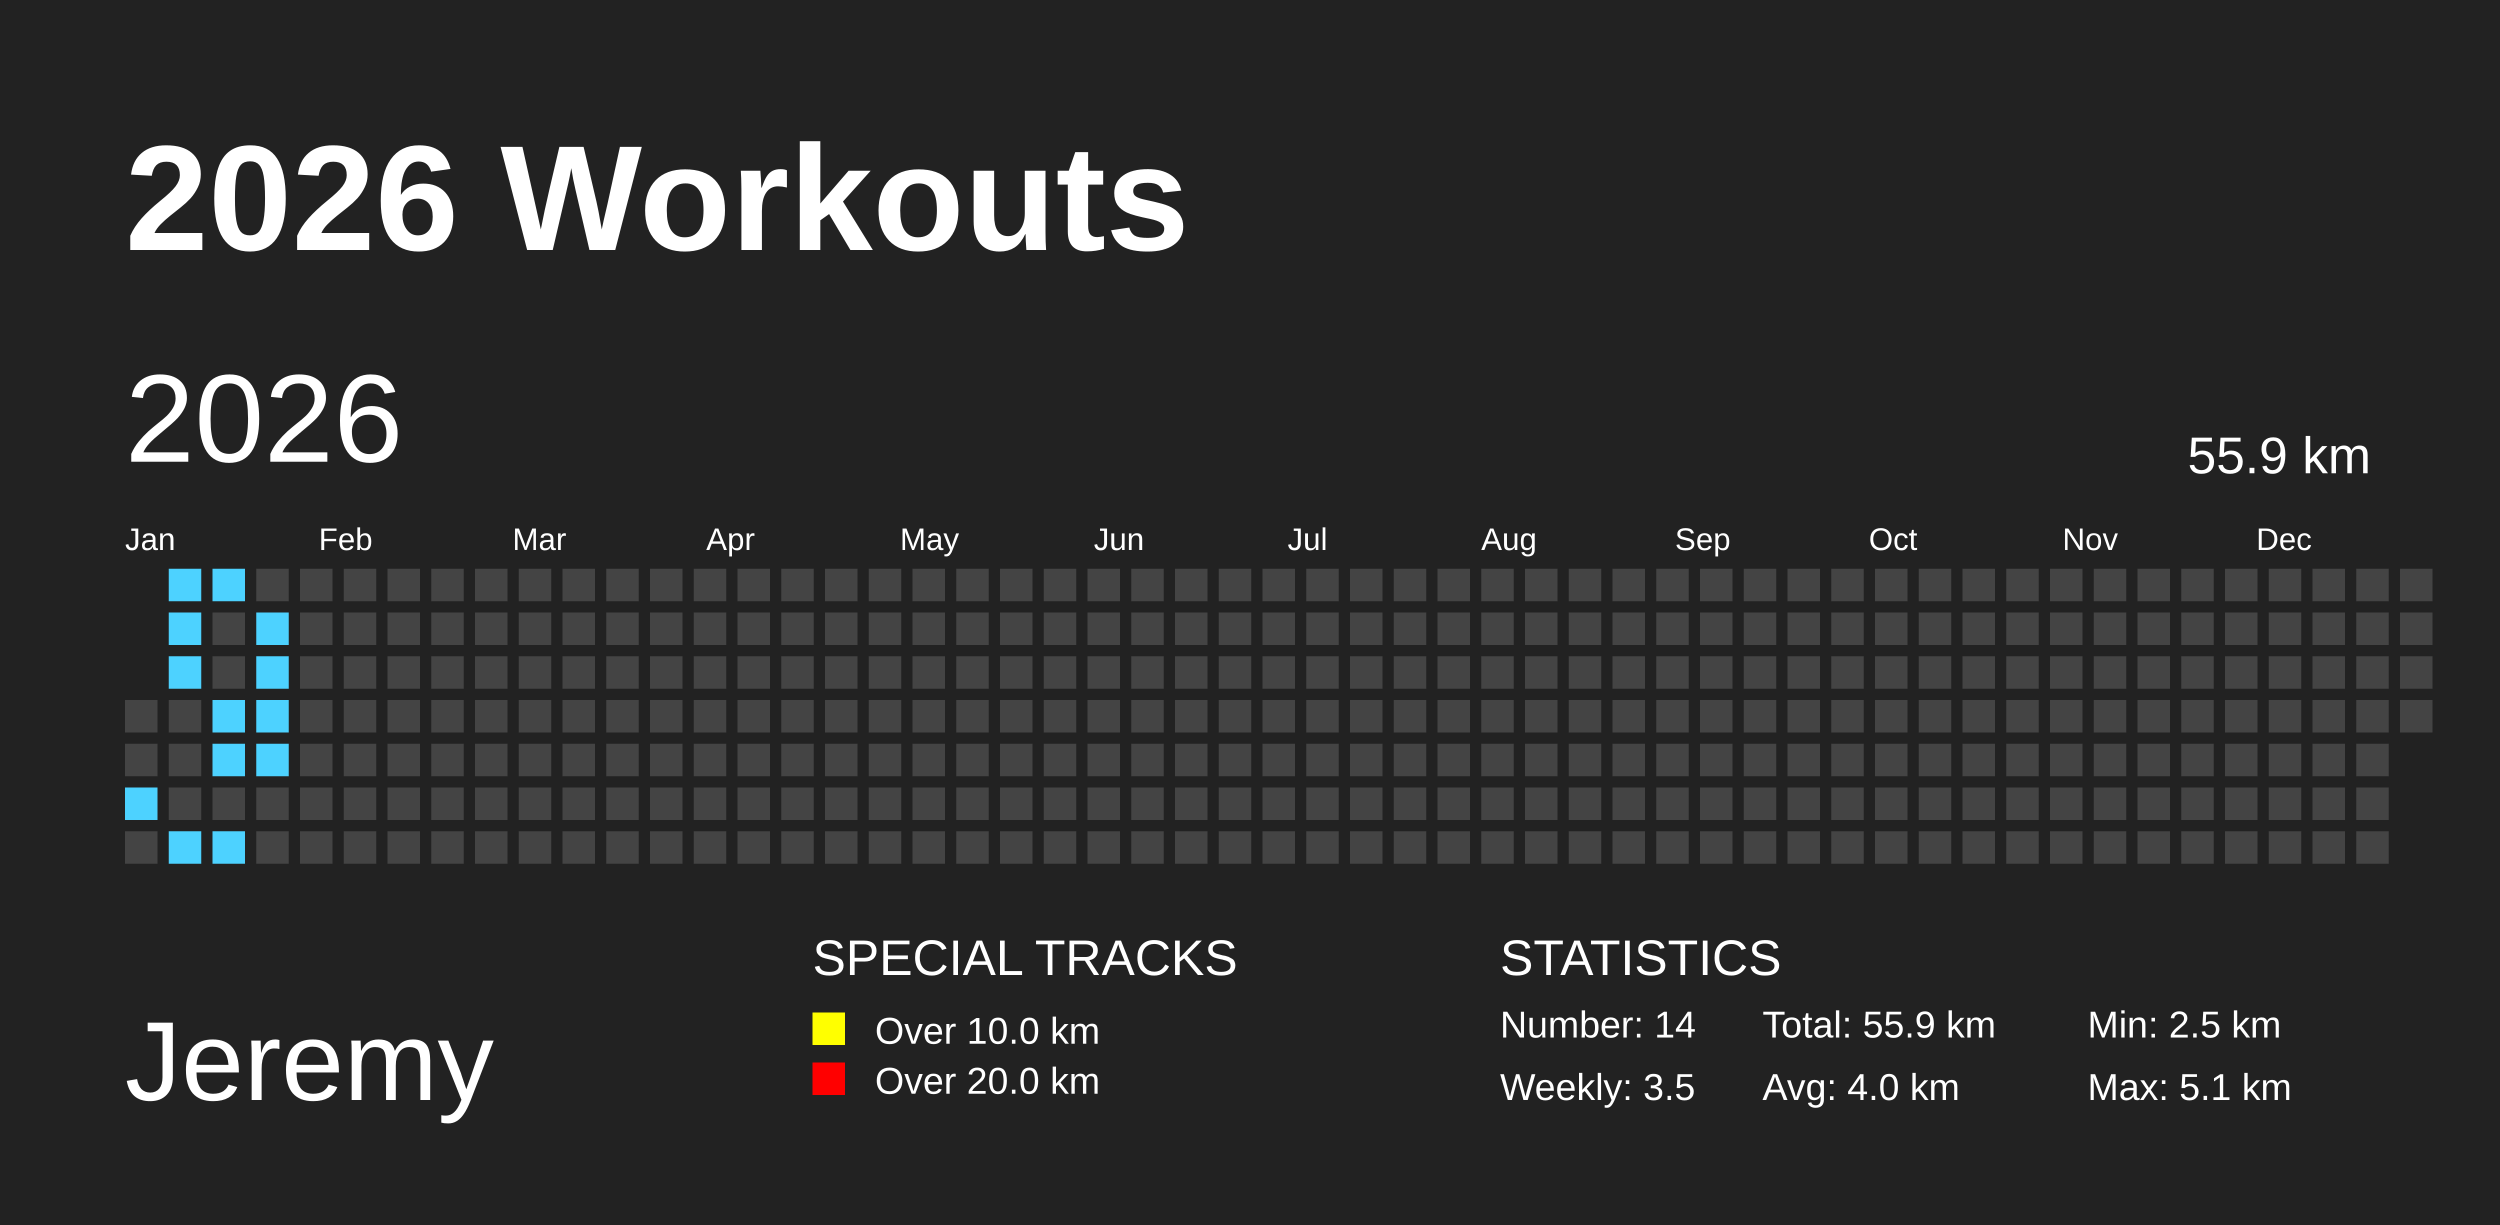
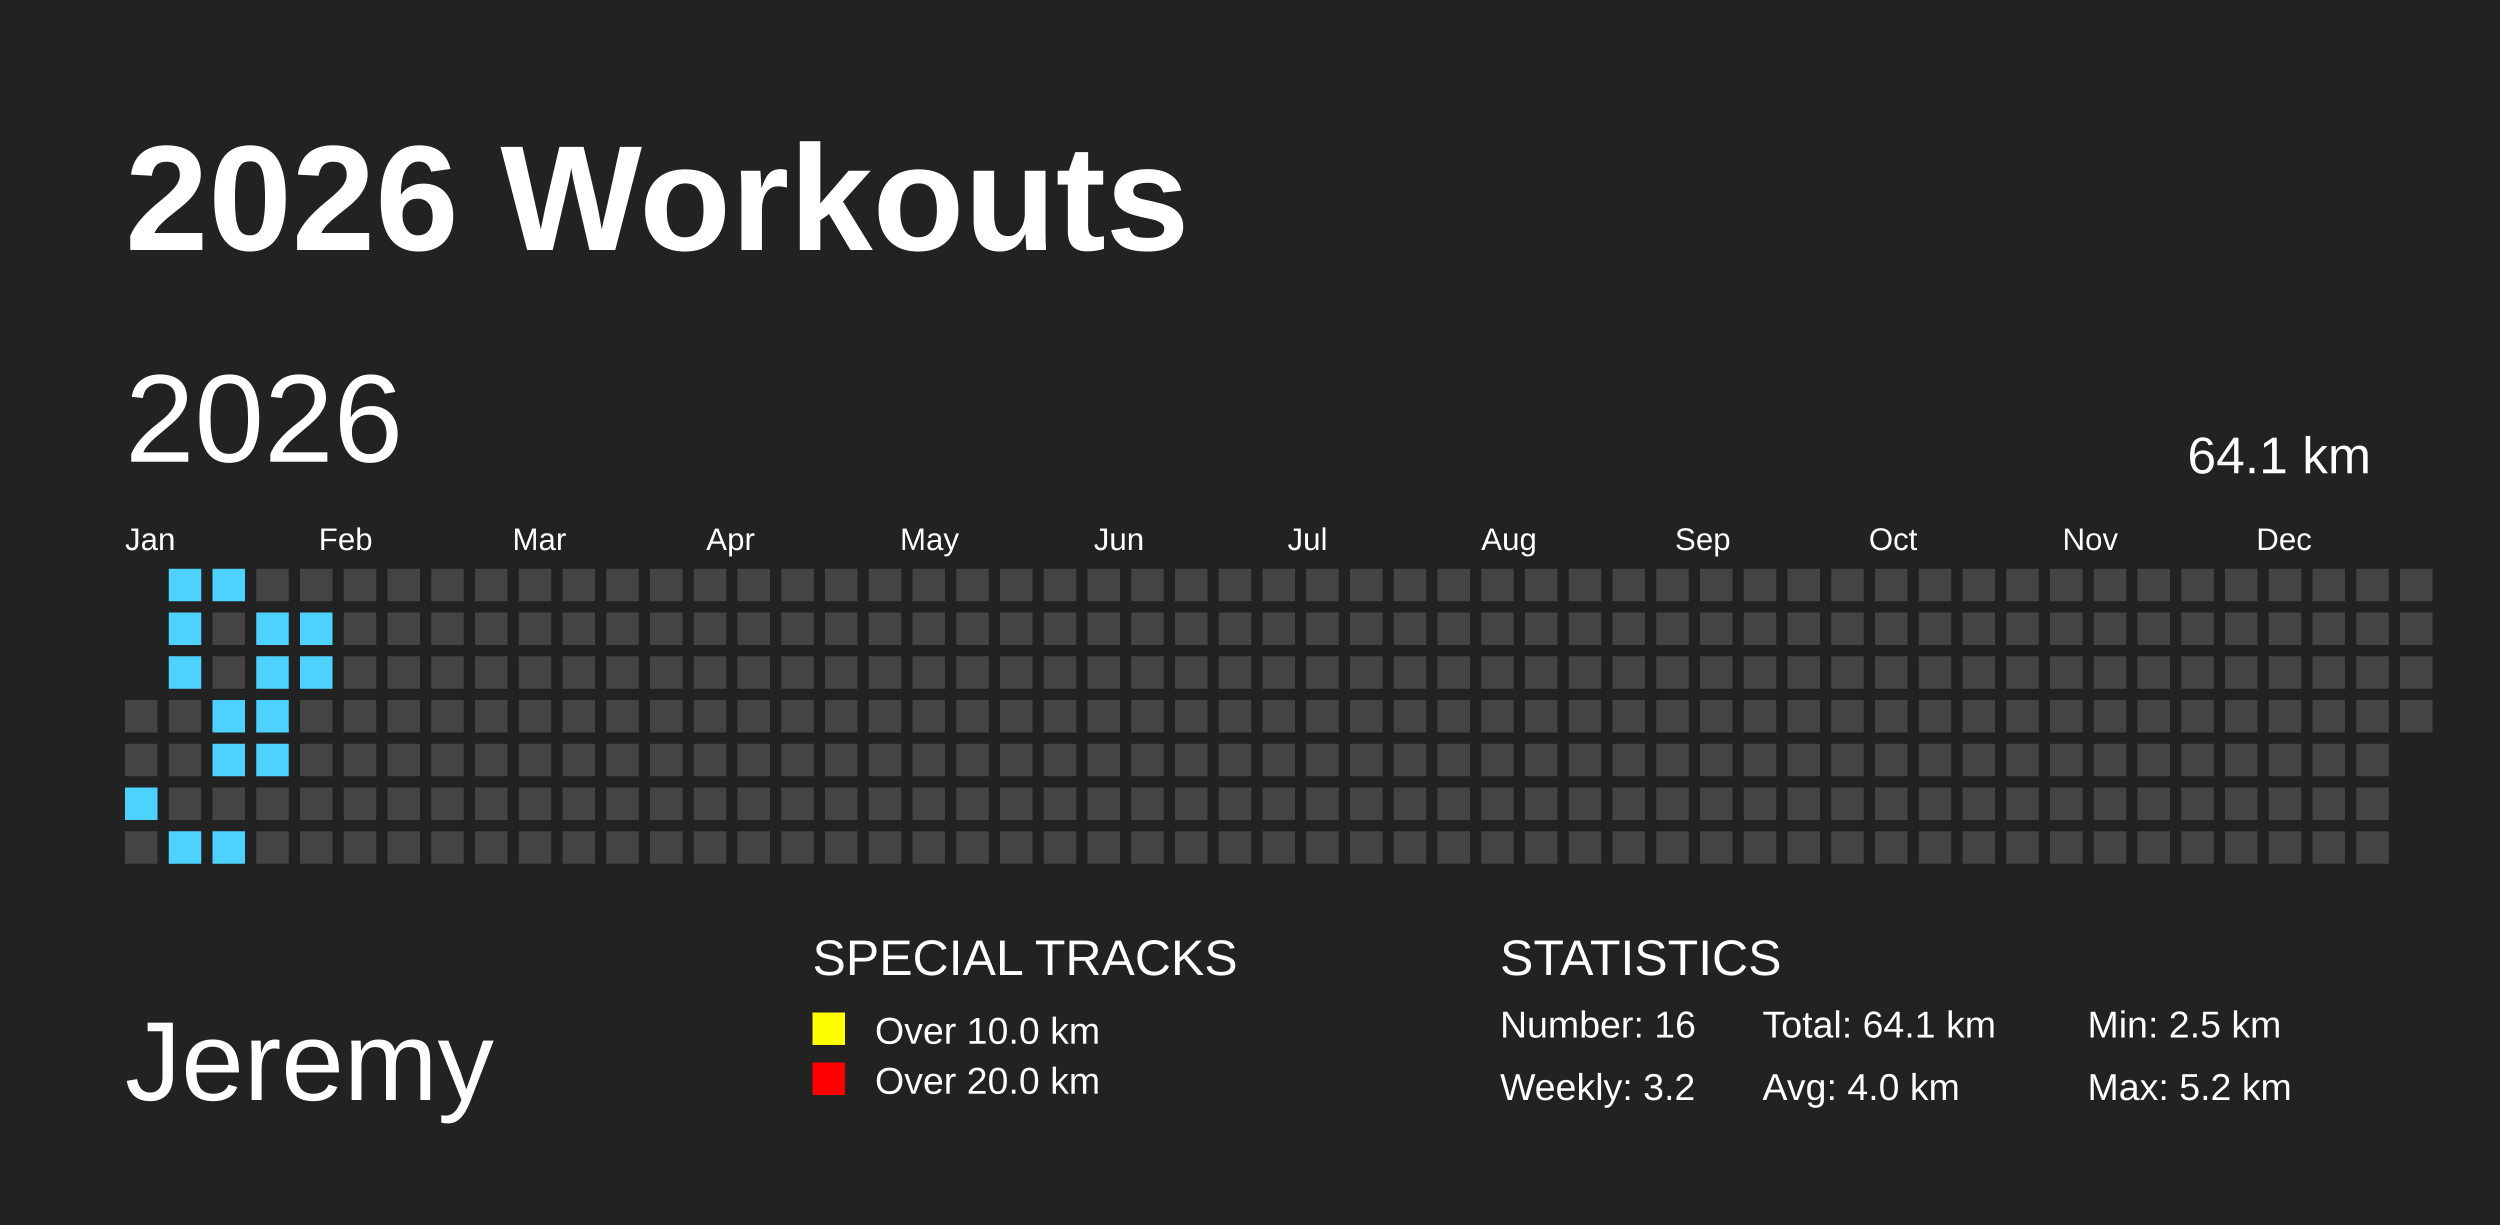
<svg xmlns="http://www.w3.org/2000/svg" baseProfile="full" height="98mm" version="1.1" viewBox="0,0,200,98" width="200mm">
  <defs />
  <rect fill="#222222" height="98" width="200" x="0" y="0" />
  <text fill="#FFFFFF" style="font-size:12px; font-family:Arial; font-weight:bold;" x="10" y="20">2026 Workouts</text>
  <text fill="#FFFFFF" style="font-size:9px; font-family:Arial" x="10" y="88">Jeremy</text>
  <text fill="#FFFFFF" style="font-size:4px; font-family:Arial" x="65" y="78">SPECIAL TRACKS</text>
  <rect fill="yellow" height="2.6" width="2.6" x="65" y="81" />
  <text fill="#FFFFFF" style="font-size:3px; font-family:Arial" x="70" y="83.5">Over 10.0 km</text>
  <rect fill="red" height="2.6" width="2.6" x="65" y="85" />
  <text fill="#FFFFFF" style="font-size:3px; font-family:Arial" x="70" y="87.5">Over 20.0 km</text>
  <text fill="#FFFFFF" style="font-size:4px; font-family:Arial" x="120" y="78">STATISTICS</text>
-   <text fill="#FFFFFF" style="font-size:3px; font-family:Arial" x="120" y="83">Number: 14</text>
-   <text fill="#FFFFFF" style="font-size:3px; font-family:Arial" x="120" y="88">Weekly: 3.5</text>
-   <text fill="#FFFFFF" style="font-size:3px; font-family:Arial" x="141" y="83">Total: 55.9 km</text>
+   <text fill="#FFFFFF" style="font-size:3px; font-family:Arial" x="120" y="83">Number: 16</text>
+   <text fill="#FFFFFF" style="font-size:3px; font-family:Arial" x="120" y="88">Weekly: 3.2</text>
+   <text fill="#FFFFFF" style="font-size:3px; font-family:Arial" x="141" y="83">Total: 64.1 km</text>
  <text fill="#FFFFFF" style="font-size:3px; font-family:Arial" x="141" y="88">Avg: 4.0 km</text>
  <text fill="#FFFFFF" style="font-size:3px; font-family:Arial" x="167" y="83">Min: 2.5 km</text>
-   <text fill="#FFFFFF" style="font-size:3px; font-family:Arial" x="167" y="88">Max: 5.1 km</text>
+   <text fill="#FFFFFF" style="font-size:3px; font-family:Arial" x="167" y="88">Max: 5.2 km</text>
  <text dominant-baseline="hanging" fill="#FFFFFF" style="font-size:10.0px; font-family:Arial;" x="10" y="30">2026</text>
-   <text dominant-baseline="hanging" fill="#FFFFFF" style="font-size:4.125px; font-family:Arial;" x="175" y="35">55.9 km</text>
+   <text dominant-baseline="hanging" fill="#FFFFFF" style="font-size:4.125px; font-family:Arial;" x="175" y="35">64.1 km</text>
  <text fill="#FFFFFF" style="font-size:2.5px; font-family:Arial" x="10.0" y="44">Jan</text>
  <text fill="#FFFFFF" style="font-size:2.5px; font-family:Arial" x="25.5" y="44">Feb</text>
  <text fill="#FFFFFF" style="font-size:2.5px; font-family:Arial" x="41.0" y="44">Mar</text>
  <text fill="#FFFFFF" style="font-size:2.5px; font-family:Arial" x="56.5" y="44">Apr</text>
  <text fill="#FFFFFF" style="font-size:2.5px; font-family:Arial" x="72.0" y="44">May</text>
  <text fill="#FFFFFF" style="font-size:2.5px; font-family:Arial" x="87.5" y="44">Jun</text>
  <text fill="#FFFFFF" style="font-size:2.5px; font-family:Arial" x="103.0" y="44">Jul</text>
  <text fill="#FFFFFF" style="font-size:2.5px; font-family:Arial" x="118.5" y="44">Aug</text>
  <text fill="#FFFFFF" style="font-size:2.5px; font-family:Arial" x="134.0" y="44">Sep</text>
  <text fill="#FFFFFF" style="font-size:2.5px; font-family:Arial" x="149.5" y="44">Oct</text>
  <text fill="#FFFFFF" style="font-size:2.5px; font-family:Arial" x="165.0" y="44">Nov</text>
  <text fill="#FFFFFF" style="font-size:2.5px; font-family:Arial" x="180.5" y="44">Dec</text>
  <rect fill="#444444" height="2.6" width="2.6" x="10.0" y="56.0" />
  <rect fill="#444444" height="2.6" width="2.6" x="10.0" y="59.5" />
  <rect fill="#4DD2FF" height="2.6" width="2.6" x="10.0" y="63.0" />
  <rect fill="#444444" height="2.6" width="2.6" x="10.0" y="66.5" />
  <rect fill="#4DD2FF" height="2.6" width="2.6" x="13.5" y="45.5" />
  <rect fill="#4DD2FF" height="2.6" width="2.6" x="13.5" y="49.0" />
  <rect fill="#4DD2FF" height="2.6" width="2.6" x="13.5" y="52.5" />
  <rect fill="#444444" height="2.6" width="2.6" x="13.5" y="56.0" />
  <rect fill="#444444" height="2.6" width="2.6" x="13.5" y="59.5" />
  <rect fill="#444444" height="2.6" width="2.6" x="13.5" y="63.0" />
  <rect fill="#4DD2FF" height="2.6" width="2.6" x="13.5" y="66.5" />
  <rect fill="#4DD2FF" height="2.6" width="2.6" x="17.0" y="45.5" />
  <rect fill="#444444" height="2.6" width="2.6" x="17.0" y="49.0" />
  <rect fill="#444444" height="2.6" width="2.6" x="17.0" y="52.5" />
  <rect fill="#4DD2FF" height="2.6" width="2.6" x="17.0" y="56.0" />
  <rect fill="#4DD2FF" height="2.6" width="2.6" x="17.0" y="59.5" />
  <rect fill="#444444" height="2.6" width="2.6" x="17.0" y="63.0" />
  <rect fill="#4DD2FF" height="2.6" width="2.6" x="17.0" y="66.5" />
  <rect fill="#444444" height="2.6" width="2.6" x="20.5" y="45.5" />
  <rect fill="#4DD2FF" height="2.6" width="2.6" x="20.5" y="49.0" />
  <rect fill="#4DD2FF" height="2.6" width="2.6" x="20.5" y="52.5" />
  <rect fill="#4DD2FF" height="2.6" width="2.6" x="20.5" y="56.0" />
  <rect fill="#4DD2FF" height="2.6" width="2.6" x="20.5" y="59.5" />
  <rect fill="#444444" height="2.6" width="2.6" x="20.5" y="63.0" />
  <rect fill="#444444" height="2.6" width="2.6" x="20.5" y="66.5" />
  <rect fill="#444444" height="2.6" width="2.6" x="24.0" y="45.5" />
-   <rect fill="#444444" height="2.6" width="2.6" x="24.0" y="49.0" />
-   <rect fill="#444444" height="2.6" width="2.6" x="24.0" y="52.5" />
+   <rect fill="#4DD2FF" height="2.6" width="2.6" x="24.0" y="49.0" />
+   <rect fill="#4DD2FF" height="2.6" width="2.6" x="24.0" y="52.5" />
  <rect fill="#444444" height="2.6" width="2.6" x="24.0" y="56.0" />
  <rect fill="#444444" height="2.6" width="2.6" x="24.0" y="59.5" />
  <rect fill="#444444" height="2.6" width="2.6" x="24.0" y="63.0" />
  <rect fill="#444444" height="2.6" width="2.6" x="24.0" y="66.5" />
  <rect fill="#444444" height="2.6" width="2.6" x="27.5" y="45.5" />
  <rect fill="#444444" height="2.6" width="2.6" x="27.5" y="49.0" />
  <rect fill="#444444" height="2.6" width="2.6" x="27.5" y="52.5" />
  <rect fill="#444444" height="2.6" width="2.6" x="27.5" y="56.0" />
  <rect fill="#444444" height="2.6" width="2.6" x="27.5" y="59.5" />
  <rect fill="#444444" height="2.6" width="2.6" x="27.5" y="63.0" />
  <rect fill="#444444" height="2.6" width="2.6" x="27.5" y="66.5" />
  <rect fill="#444444" height="2.6" width="2.6" x="31.0" y="45.5" />
  <rect fill="#444444" height="2.6" width="2.6" x="31.0" y="49.0" />
  <rect fill="#444444" height="2.6" width="2.6" x="31.0" y="52.5" />
  <rect fill="#444444" height="2.6" width="2.6" x="31.0" y="56.0" />
  <rect fill="#444444" height="2.6" width="2.6" x="31.0" y="59.5" />
  <rect fill="#444444" height="2.6" width="2.6" x="31.0" y="63.0" />
  <rect fill="#444444" height="2.6" width="2.6" x="31.0" y="66.5" />
  <rect fill="#444444" height="2.6" width="2.6" x="34.5" y="45.5" />
  <rect fill="#444444" height="2.6" width="2.6" x="34.5" y="49.0" />
  <rect fill="#444444" height="2.6" width="2.6" x="34.5" y="52.5" />
  <rect fill="#444444" height="2.6" width="2.6" x="34.5" y="56.0" />
  <rect fill="#444444" height="2.6" width="2.6" x="34.5" y="59.5" />
  <rect fill="#444444" height="2.6" width="2.6" x="34.5" y="63.0" />
  <rect fill="#444444" height="2.6" width="2.6" x="34.5" y="66.5" />
  <rect fill="#444444" height="2.6" width="2.6" x="38.0" y="45.5" />
  <rect fill="#444444" height="2.6" width="2.6" x="38.0" y="49.0" />
  <rect fill="#444444" height="2.6" width="2.6" x="38.0" y="52.5" />
  <rect fill="#444444" height="2.6" width="2.6" x="38.0" y="56.0" />
  <rect fill="#444444" height="2.6" width="2.6" x="38.0" y="59.5" />
  <rect fill="#444444" height="2.6" width="2.6" x="38.0" y="63.0" />
  <rect fill="#444444" height="2.6" width="2.6" x="38.0" y="66.5" />
  <rect fill="#444444" height="2.6" width="2.6" x="41.5" y="45.5" />
  <rect fill="#444444" height="2.6" width="2.6" x="41.5" y="49.0" />
  <rect fill="#444444" height="2.6" width="2.6" x="41.5" y="52.5" />
  <rect fill="#444444" height="2.6" width="2.6" x="41.5" y="56.0" />
  <rect fill="#444444" height="2.6" width="2.6" x="41.5" y="59.5" />
  <rect fill="#444444" height="2.6" width="2.6" x="41.5" y="63.0" />
  <rect fill="#444444" height="2.6" width="2.6" x="41.5" y="66.5" />
  <rect fill="#444444" height="2.6" width="2.6" x="45.0" y="45.5" />
  <rect fill="#444444" height="2.6" width="2.6" x="45.0" y="49.0" />
  <rect fill="#444444" height="2.6" width="2.6" x="45.0" y="52.5" />
  <rect fill="#444444" height="2.6" width="2.6" x="45.0" y="56.0" />
  <rect fill="#444444" height="2.6" width="2.6" x="45.0" y="59.5" />
  <rect fill="#444444" height="2.6" width="2.6" x="45.0" y="63.0" />
  <rect fill="#444444" height="2.6" width="2.6" x="45.0" y="66.5" />
  <rect fill="#444444" height="2.6" width="2.6" x="48.5" y="45.5" />
  <rect fill="#444444" height="2.6" width="2.6" x="48.5" y="49.0" />
  <rect fill="#444444" height="2.6" width="2.6" x="48.5" y="52.5" />
  <rect fill="#444444" height="2.6" width="2.6" x="48.5" y="56.0" />
  <rect fill="#444444" height="2.6" width="2.6" x="48.5" y="59.5" />
  <rect fill="#444444" height="2.6" width="2.6" x="48.5" y="63.0" />
  <rect fill="#444444" height="2.6" width="2.6" x="48.5" y="66.5" />
  <rect fill="#444444" height="2.6" width="2.6" x="52.0" y="45.5" />
  <rect fill="#444444" height="2.6" width="2.6" x="52.0" y="49.0" />
  <rect fill="#444444" height="2.6" width="2.6" x="52.0" y="52.5" />
  <rect fill="#444444" height="2.6" width="2.6" x="52.0" y="56.0" />
  <rect fill="#444444" height="2.6" width="2.6" x="52.0" y="59.5" />
  <rect fill="#444444" height="2.6" width="2.6" x="52.0" y="63.0" />
  <rect fill="#444444" height="2.6" width="2.6" x="52.0" y="66.5" />
  <rect fill="#444444" height="2.6" width="2.6" x="55.5" y="45.5" />
  <rect fill="#444444" height="2.6" width="2.6" x="55.5" y="49.0" />
  <rect fill="#444444" height="2.6" width="2.6" x="55.5" y="52.5" />
  <rect fill="#444444" height="2.6" width="2.6" x="55.5" y="56.0" />
  <rect fill="#444444" height="2.6" width="2.6" x="55.5" y="59.5" />
  <rect fill="#444444" height="2.6" width="2.6" x="55.5" y="63.0" />
  <rect fill="#444444" height="2.6" width="2.6" x="55.5" y="66.5" />
  <rect fill="#444444" height="2.6" width="2.6" x="59.0" y="45.5" />
  <rect fill="#444444" height="2.6" width="2.6" x="59.0" y="49.0" />
  <rect fill="#444444" height="2.6" width="2.6" x="59.0" y="52.5" />
  <rect fill="#444444" height="2.6" width="2.6" x="59.0" y="56.0" />
  <rect fill="#444444" height="2.6" width="2.6" x="59.0" y="59.5" />
  <rect fill="#444444" height="2.6" width="2.6" x="59.0" y="63.0" />
  <rect fill="#444444" height="2.6" width="2.6" x="59.0" y="66.5" />
  <rect fill="#444444" height="2.6" width="2.6" x="62.5" y="45.5" />
  <rect fill="#444444" height="2.6" width="2.6" x="62.5" y="49.0" />
  <rect fill="#444444" height="2.6" width="2.6" x="62.5" y="52.5" />
  <rect fill="#444444" height="2.6" width="2.6" x="62.5" y="56.0" />
  <rect fill="#444444" height="2.6" width="2.6" x="62.5" y="59.5" />
  <rect fill="#444444" height="2.6" width="2.6" x="62.5" y="63.0" />
  <rect fill="#444444" height="2.6" width="2.6" x="62.5" y="66.5" />
  <rect fill="#444444" height="2.6" width="2.6" x="66.0" y="45.5" />
  <rect fill="#444444" height="2.6" width="2.6" x="66.0" y="49.0" />
  <rect fill="#444444" height="2.6" width="2.6" x="66.0" y="52.5" />
  <rect fill="#444444" height="2.6" width="2.6" x="66.0" y="56.0" />
  <rect fill="#444444" height="2.6" width="2.6" x="66.0" y="59.5" />
  <rect fill="#444444" height="2.6" width="2.6" x="66.0" y="63.0" />
  <rect fill="#444444" height="2.6" width="2.6" x="66.0" y="66.5" />
  <rect fill="#444444" height="2.6" width="2.6" x="69.5" y="45.5" />
  <rect fill="#444444" height="2.6" width="2.6" x="69.5" y="49.0" />
  <rect fill="#444444" height="2.6" width="2.6" x="69.5" y="52.5" />
  <rect fill="#444444" height="2.6" width="2.6" x="69.5" y="56.0" />
  <rect fill="#444444" height="2.6" width="2.6" x="69.5" y="59.5" />
  <rect fill="#444444" height="2.6" width="2.6" x="69.5" y="63.0" />
  <rect fill="#444444" height="2.6" width="2.6" x="69.5" y="66.5" />
  <rect fill="#444444" height="2.6" width="2.6" x="73.0" y="45.5" />
  <rect fill="#444444" height="2.6" width="2.6" x="73.0" y="49.0" />
  <rect fill="#444444" height="2.6" width="2.6" x="73.0" y="52.5" />
  <rect fill="#444444" height="2.6" width="2.6" x="73.0" y="56.0" />
  <rect fill="#444444" height="2.6" width="2.6" x="73.0" y="59.5" />
  <rect fill="#444444" height="2.6" width="2.6" x="73.0" y="63.0" />
  <rect fill="#444444" height="2.6" width="2.6" x="73.0" y="66.5" />
  <rect fill="#444444" height="2.6" width="2.6" x="76.5" y="45.5" />
  <rect fill="#444444" height="2.6" width="2.6" x="76.5" y="49.0" />
  <rect fill="#444444" height="2.6" width="2.6" x="76.5" y="52.5" />
  <rect fill="#444444" height="2.6" width="2.6" x="76.5" y="56.0" />
  <rect fill="#444444" height="2.6" width="2.6" x="76.5" y="59.5" />
  <rect fill="#444444" height="2.6" width="2.6" x="76.5" y="63.0" />
  <rect fill="#444444" height="2.6" width="2.6" x="76.5" y="66.5" />
  <rect fill="#444444" height="2.6" width="2.6" x="80.0" y="45.5" />
  <rect fill="#444444" height="2.6" width="2.6" x="80.0" y="49.0" />
  <rect fill="#444444" height="2.6" width="2.6" x="80.0" y="52.5" />
  <rect fill="#444444" height="2.6" width="2.6" x="80.0" y="56.0" />
  <rect fill="#444444" height="2.6" width="2.6" x="80.0" y="59.5" />
  <rect fill="#444444" height="2.6" width="2.6" x="80.0" y="63.0" />
  <rect fill="#444444" height="2.6" width="2.6" x="80.0" y="66.5" />
  <rect fill="#444444" height="2.6" width="2.6" x="83.5" y="45.5" />
  <rect fill="#444444" height="2.6" width="2.6" x="83.5" y="49.0" />
  <rect fill="#444444" height="2.6" width="2.6" x="83.5" y="52.5" />
  <rect fill="#444444" height="2.6" width="2.6" x="83.5" y="56.0" />
  <rect fill="#444444" height="2.6" width="2.6" x="83.5" y="59.5" />
  <rect fill="#444444" height="2.6" width="2.6" x="83.5" y="63.0" />
  <rect fill="#444444" height="2.6" width="2.6" x="83.5" y="66.5" />
  <rect fill="#444444" height="2.6" width="2.6" x="87.0" y="45.5" />
  <rect fill="#444444" height="2.6" width="2.6" x="87.0" y="49.0" />
  <rect fill="#444444" height="2.6" width="2.6" x="87.0" y="52.5" />
  <rect fill="#444444" height="2.6" width="2.6" x="87.0" y="56.0" />
  <rect fill="#444444" height="2.6" width="2.6" x="87.0" y="59.5" />
  <rect fill="#444444" height="2.6" width="2.6" x="87.0" y="63.0" />
  <rect fill="#444444" height="2.6" width="2.6" x="87.0" y="66.5" />
  <rect fill="#444444" height="2.6" width="2.6" x="90.5" y="45.5" />
  <rect fill="#444444" height="2.6" width="2.6" x="90.5" y="49.0" />
  <rect fill="#444444" height="2.6" width="2.6" x="90.5" y="52.5" />
  <rect fill="#444444" height="2.6" width="2.6" x="90.5" y="56.0" />
  <rect fill="#444444" height="2.6" width="2.6" x="90.5" y="59.5" />
  <rect fill="#444444" height="2.6" width="2.6" x="90.5" y="63.0" />
  <rect fill="#444444" height="2.6" width="2.6" x="90.5" y="66.5" />
  <rect fill="#444444" height="2.6" width="2.6" x="94.0" y="45.5" />
  <rect fill="#444444" height="2.6" width="2.6" x="94.0" y="49.0" />
  <rect fill="#444444" height="2.6" width="2.6" x="94.0" y="52.5" />
  <rect fill="#444444" height="2.6" width="2.6" x="94.0" y="56.0" />
  <rect fill="#444444" height="2.6" width="2.6" x="94.0" y="59.5" />
  <rect fill="#444444" height="2.6" width="2.6" x="94.0" y="63.0" />
  <rect fill="#444444" height="2.6" width="2.6" x="94.0" y="66.5" />
  <rect fill="#444444" height="2.6" width="2.6" x="97.5" y="45.5" />
  <rect fill="#444444" height="2.6" width="2.6" x="97.5" y="49.0" />
  <rect fill="#444444" height="2.6" width="2.6" x="97.5" y="52.5" />
  <rect fill="#444444" height="2.6" width="2.6" x="97.5" y="56.0" />
  <rect fill="#444444" height="2.6" width="2.6" x="97.5" y="59.5" />
  <rect fill="#444444" height="2.6" width="2.6" x="97.5" y="63.0" />
  <rect fill="#444444" height="2.6" width="2.6" x="97.5" y="66.5" />
  <rect fill="#444444" height="2.6" width="2.6" x="101.0" y="45.5" />
  <rect fill="#444444" height="2.6" width="2.6" x="101.0" y="49.0" />
  <rect fill="#444444" height="2.6" width="2.6" x="101.0" y="52.5" />
  <rect fill="#444444" height="2.6" width="2.6" x="101.0" y="56.0" />
  <rect fill="#444444" height="2.6" width="2.6" x="101.0" y="59.5" />
  <rect fill="#444444" height="2.6" width="2.6" x="101.0" y="63.0" />
  <rect fill="#444444" height="2.6" width="2.6" x="101.0" y="66.5" />
  <rect fill="#444444" height="2.6" width="2.6" x="104.5" y="45.5" />
  <rect fill="#444444" height="2.6" width="2.6" x="104.5" y="49.0" />
  <rect fill="#444444" height="2.6" width="2.6" x="104.5" y="52.5" />
  <rect fill="#444444" height="2.6" width="2.6" x="104.5" y="56.0" />
  <rect fill="#444444" height="2.6" width="2.6" x="104.5" y="59.5" />
  <rect fill="#444444" height="2.6" width="2.6" x="104.5" y="63.0" />
  <rect fill="#444444" height="2.6" width="2.6" x="104.5" y="66.5" />
  <rect fill="#444444" height="2.6" width="2.6" x="108.0" y="45.5" />
  <rect fill="#444444" height="2.6" width="2.6" x="108.0" y="49.0" />
  <rect fill="#444444" height="2.6" width="2.6" x="108.0" y="52.5" />
  <rect fill="#444444" height="2.6" width="2.6" x="108.0" y="56.0" />
  <rect fill="#444444" height="2.6" width="2.6" x="108.0" y="59.5" />
  <rect fill="#444444" height="2.6" width="2.6" x="108.0" y="63.0" />
  <rect fill="#444444" height="2.6" width="2.6" x="108.0" y="66.5" />
  <rect fill="#444444" height="2.6" width="2.6" x="111.5" y="45.5" />
  <rect fill="#444444" height="2.6" width="2.6" x="111.5" y="49.0" />
  <rect fill="#444444" height="2.6" width="2.6" x="111.5" y="52.5" />
  <rect fill="#444444" height="2.6" width="2.6" x="111.5" y="56.0" />
  <rect fill="#444444" height="2.6" width="2.6" x="111.5" y="59.5" />
  <rect fill="#444444" height="2.6" width="2.6" x="111.5" y="63.0" />
  <rect fill="#444444" height="2.6" width="2.6" x="111.5" y="66.5" />
  <rect fill="#444444" height="2.6" width="2.6" x="115.0" y="45.5" />
  <rect fill="#444444" height="2.6" width="2.6" x="115.0" y="49.0" />
  <rect fill="#444444" height="2.6" width="2.6" x="115.0" y="52.5" />
  <rect fill="#444444" height="2.6" width="2.6" x="115.0" y="56.0" />
  <rect fill="#444444" height="2.6" width="2.6" x="115.0" y="59.5" />
  <rect fill="#444444" height="2.6" width="2.6" x="115.0" y="63.0" />
  <rect fill="#444444" height="2.6" width="2.6" x="115.0" y="66.5" />
  <rect fill="#444444" height="2.6" width="2.6" x="118.5" y="45.5" />
  <rect fill="#444444" height="2.6" width="2.6" x="118.5" y="49.0" />
  <rect fill="#444444" height="2.6" width="2.6" x="118.5" y="52.5" />
  <rect fill="#444444" height="2.6" width="2.6" x="118.5" y="56.0" />
  <rect fill="#444444" height="2.6" width="2.6" x="118.5" y="59.5" />
  <rect fill="#444444" height="2.6" width="2.6" x="118.5" y="63.0" />
  <rect fill="#444444" height="2.6" width="2.6" x="118.5" y="66.5" />
  <rect fill="#444444" height="2.6" width="2.6" x="122.0" y="45.5" />
  <rect fill="#444444" height="2.6" width="2.6" x="122.0" y="49.0" />
  <rect fill="#444444" height="2.6" width="2.6" x="122.0" y="52.5" />
  <rect fill="#444444" height="2.6" width="2.6" x="122.0" y="56.0" />
  <rect fill="#444444" height="2.6" width="2.6" x="122.0" y="59.5" />
  <rect fill="#444444" height="2.6" width="2.6" x="122.0" y="63.0" />
  <rect fill="#444444" height="2.6" width="2.6" x="122.0" y="66.5" />
  <rect fill="#444444" height="2.6" width="2.6" x="125.5" y="45.5" />
  <rect fill="#444444" height="2.6" width="2.6" x="125.5" y="49.0" />
  <rect fill="#444444" height="2.6" width="2.6" x="125.5" y="52.5" />
  <rect fill="#444444" height="2.6" width="2.6" x="125.5" y="56.0" />
  <rect fill="#444444" height="2.6" width="2.6" x="125.5" y="59.5" />
  <rect fill="#444444" height="2.6" width="2.6" x="125.5" y="63.0" />
  <rect fill="#444444" height="2.6" width="2.6" x="125.5" y="66.5" />
  <rect fill="#444444" height="2.6" width="2.6" x="129.0" y="45.5" />
  <rect fill="#444444" height="2.6" width="2.6" x="129.0" y="49.0" />
  <rect fill="#444444" height="2.6" width="2.6" x="129.0" y="52.5" />
  <rect fill="#444444" height="2.6" width="2.6" x="129.0" y="56.0" />
  <rect fill="#444444" height="2.6" width="2.6" x="129.0" y="59.5" />
  <rect fill="#444444" height="2.6" width="2.6" x="129.0" y="63.0" />
  <rect fill="#444444" height="2.6" width="2.6" x="129.0" y="66.5" />
  <rect fill="#444444" height="2.6" width="2.6" x="132.5" y="45.5" />
  <rect fill="#444444" height="2.6" width="2.6" x="132.5" y="49.0" />
  <rect fill="#444444" height="2.6" width="2.6" x="132.5" y="52.5" />
  <rect fill="#444444" height="2.6" width="2.6" x="132.5" y="56.0" />
  <rect fill="#444444" height="2.6" width="2.6" x="132.5" y="59.5" />
  <rect fill="#444444" height="2.6" width="2.6" x="132.5" y="63.0" />
  <rect fill="#444444" height="2.6" width="2.6" x="132.5" y="66.5" />
  <rect fill="#444444" height="2.6" width="2.6" x="136.0" y="45.5" />
  <rect fill="#444444" height="2.6" width="2.6" x="136.0" y="49.0" />
  <rect fill="#444444" height="2.6" width="2.6" x="136.0" y="52.5" />
  <rect fill="#444444" height="2.6" width="2.6" x="136.0" y="56.0" />
  <rect fill="#444444" height="2.6" width="2.6" x="136.0" y="59.5" />
  <rect fill="#444444" height="2.6" width="2.6" x="136.0" y="63.0" />
  <rect fill="#444444" height="2.6" width="2.6" x="136.0" y="66.5" />
  <rect fill="#444444" height="2.6" width="2.6" x="139.5" y="45.5" />
  <rect fill="#444444" height="2.6" width="2.6" x="139.5" y="49.0" />
  <rect fill="#444444" height="2.6" width="2.6" x="139.5" y="52.5" />
  <rect fill="#444444" height="2.6" width="2.6" x="139.5" y="56.0" />
  <rect fill="#444444" height="2.6" width="2.6" x="139.5" y="59.5" />
  <rect fill="#444444" height="2.6" width="2.6" x="139.5" y="63.0" />
  <rect fill="#444444" height="2.6" width="2.6" x="139.5" y="66.5" />
  <rect fill="#444444" height="2.6" width="2.6" x="143.0" y="45.5" />
  <rect fill="#444444" height="2.6" width="2.6" x="143.0" y="49.0" />
  <rect fill="#444444" height="2.6" width="2.6" x="143.0" y="52.5" />
  <rect fill="#444444" height="2.6" width="2.6" x="143.0" y="56.0" />
  <rect fill="#444444" height="2.6" width="2.6" x="143.0" y="59.5" />
  <rect fill="#444444" height="2.6" width="2.6" x="143.0" y="63.0" />
  <rect fill="#444444" height="2.6" width="2.6" x="143.0" y="66.5" />
  <rect fill="#444444" height="2.6" width="2.6" x="146.5" y="45.5" />
  <rect fill="#444444" height="2.6" width="2.6" x="146.5" y="49.0" />
  <rect fill="#444444" height="2.6" width="2.6" x="146.5" y="52.5" />
  <rect fill="#444444" height="2.6" width="2.6" x="146.5" y="56.0" />
  <rect fill="#444444" height="2.6" width="2.6" x="146.5" y="59.5" />
  <rect fill="#444444" height="2.6" width="2.6" x="146.5" y="63.0" />
  <rect fill="#444444" height="2.6" width="2.6" x="146.5" y="66.5" />
  <rect fill="#444444" height="2.6" width="2.6" x="150.0" y="45.5" />
  <rect fill="#444444" height="2.6" width="2.6" x="150.0" y="49.0" />
  <rect fill="#444444" height="2.6" width="2.6" x="150.0" y="52.5" />
  <rect fill="#444444" height="2.6" width="2.6" x="150.0" y="56.0" />
  <rect fill="#444444" height="2.6" width="2.6" x="150.0" y="59.5" />
  <rect fill="#444444" height="2.6" width="2.6" x="150.0" y="63.0" />
  <rect fill="#444444" height="2.6" width="2.6" x="150.0" y="66.5" />
  <rect fill="#444444" height="2.6" width="2.6" x="153.5" y="45.5" />
  <rect fill="#444444" height="2.6" width="2.6" x="153.5" y="49.0" />
  <rect fill="#444444" height="2.6" width="2.6" x="153.5" y="52.5" />
  <rect fill="#444444" height="2.6" width="2.6" x="153.5" y="56.0" />
  <rect fill="#444444" height="2.6" width="2.6" x="153.5" y="59.5" />
  <rect fill="#444444" height="2.6" width="2.6" x="153.5" y="63.0" />
  <rect fill="#444444" height="2.6" width="2.6" x="153.5" y="66.5" />
  <rect fill="#444444" height="2.6" width="2.6" x="157.0" y="45.5" />
  <rect fill="#444444" height="2.6" width="2.6" x="157.0" y="49.0" />
  <rect fill="#444444" height="2.6" width="2.6" x="157.0" y="52.5" />
  <rect fill="#444444" height="2.6" width="2.6" x="157.0" y="56.0" />
  <rect fill="#444444" height="2.6" width="2.6" x="157.0" y="59.5" />
  <rect fill="#444444" height="2.6" width="2.6" x="157.0" y="63.0" />
  <rect fill="#444444" height="2.6" width="2.6" x="157.0" y="66.5" />
  <rect fill="#444444" height="2.6" width="2.6" x="160.5" y="45.5" />
  <rect fill="#444444" height="2.6" width="2.6" x="160.5" y="49.0" />
  <rect fill="#444444" height="2.6" width="2.6" x="160.5" y="52.5" />
  <rect fill="#444444" height="2.6" width="2.6" x="160.5" y="56.0" />
  <rect fill="#444444" height="2.6" width="2.6" x="160.5" y="59.5" />
  <rect fill="#444444" height="2.6" width="2.6" x="160.5" y="63.0" />
  <rect fill="#444444" height="2.6" width="2.6" x="160.5" y="66.5" />
  <rect fill="#444444" height="2.6" width="2.6" x="164.0" y="45.5" />
  <rect fill="#444444" height="2.6" width="2.6" x="164.0" y="49.0" />
  <rect fill="#444444" height="2.6" width="2.6" x="164.0" y="52.5" />
  <rect fill="#444444" height="2.6" width="2.6" x="164.0" y="56.0" />
  <rect fill="#444444" height="2.6" width="2.6" x="164.0" y="59.5" />
  <rect fill="#444444" height="2.6" width="2.6" x="164.0" y="63.0" />
  <rect fill="#444444" height="2.6" width="2.6" x="164.0" y="66.5" />
  <rect fill="#444444" height="2.6" width="2.6" x="167.5" y="45.5" />
  <rect fill="#444444" height="2.6" width="2.6" x="167.5" y="49.0" />
  <rect fill="#444444" height="2.6" width="2.6" x="167.5" y="52.5" />
  <rect fill="#444444" height="2.6" width="2.6" x="167.5" y="56.0" />
  <rect fill="#444444" height="2.6" width="2.6" x="167.5" y="59.5" />
  <rect fill="#444444" height="2.6" width="2.6" x="167.5" y="63.0" />
  <rect fill="#444444" height="2.6" width="2.6" x="167.5" y="66.5" />
  <rect fill="#444444" height="2.6" width="2.6" x="171.0" y="45.5" />
  <rect fill="#444444" height="2.6" width="2.6" x="171.0" y="49.0" />
  <rect fill="#444444" height="2.6" width="2.6" x="171.0" y="52.5" />
  <rect fill="#444444" height="2.6" width="2.6" x="171.0" y="56.0" />
  <rect fill="#444444" height="2.6" width="2.6" x="171.0" y="59.5" />
  <rect fill="#444444" height="2.6" width="2.6" x="171.0" y="63.0" />
  <rect fill="#444444" height="2.6" width="2.6" x="171.0" y="66.5" />
  <rect fill="#444444" height="2.6" width="2.6" x="174.5" y="45.5" />
  <rect fill="#444444" height="2.6" width="2.6" x="174.5" y="49.0" />
  <rect fill="#444444" height="2.6" width="2.6" x="174.5" y="52.5" />
  <rect fill="#444444" height="2.6" width="2.6" x="174.5" y="56.0" />
  <rect fill="#444444" height="2.6" width="2.6" x="174.5" y="59.5" />
  <rect fill="#444444" height="2.6" width="2.6" x="174.5" y="63.0" />
  <rect fill="#444444" height="2.6" width="2.6" x="174.5" y="66.5" />
  <rect fill="#444444" height="2.6" width="2.6" x="178.0" y="45.5" />
  <rect fill="#444444" height="2.6" width="2.6" x="178.0" y="49.0" />
  <rect fill="#444444" height="2.6" width="2.6" x="178.0" y="52.5" />
  <rect fill="#444444" height="2.6" width="2.6" x="178.0" y="56.0" />
  <rect fill="#444444" height="2.6" width="2.6" x="178.0" y="59.5" />
  <rect fill="#444444" height="2.6" width="2.6" x="178.0" y="63.0" />
  <rect fill="#444444" height="2.6" width="2.6" x="178.0" y="66.5" />
  <rect fill="#444444" height="2.6" width="2.6" x="181.5" y="45.5" />
  <rect fill="#444444" height="2.6" width="2.6" x="181.5" y="49.0" />
  <rect fill="#444444" height="2.6" width="2.6" x="181.5" y="52.5" />
  <rect fill="#444444" height="2.6" width="2.6" x="181.5" y="56.0" />
  <rect fill="#444444" height="2.6" width="2.6" x="181.5" y="59.5" />
  <rect fill="#444444" height="2.6" width="2.6" x="181.5" y="63.0" />
  <rect fill="#444444" height="2.6" width="2.6" x="181.5" y="66.5" />
  <rect fill="#444444" height="2.6" width="2.6" x="185.0" y="45.5" />
  <rect fill="#444444" height="2.6" width="2.6" x="185.0" y="49.0" />
  <rect fill="#444444" height="2.6" width="2.6" x="185.0" y="52.5" />
  <rect fill="#444444" height="2.6" width="2.6" x="185.0" y="56.0" />
  <rect fill="#444444" height="2.6" width="2.6" x="185.0" y="59.5" />
  <rect fill="#444444" height="2.6" width="2.6" x="185.0" y="63.0" />
  <rect fill="#444444" height="2.6" width="2.6" x="185.0" y="66.5" />
  <rect fill="#444444" height="2.6" width="2.6" x="188.5" y="45.5" />
  <rect fill="#444444" height="2.6" width="2.6" x="188.5" y="49.0" />
  <rect fill="#444444" height="2.6" width="2.6" x="188.5" y="52.5" />
  <rect fill="#444444" height="2.6" width="2.6" x="188.5" y="56.0" />
  <rect fill="#444444" height="2.6" width="2.6" x="188.5" y="59.5" />
  <rect fill="#444444" height="2.6" width="2.6" x="188.5" y="63.0" />
  <rect fill="#444444" height="2.6" width="2.6" x="188.5" y="66.5" />
  <rect fill="#444444" height="2.6" width="2.6" x="192.0" y="45.5" />
  <rect fill="#444444" height="2.6" width="2.6" x="192.0" y="49.0" />
  <rect fill="#444444" height="2.6" width="2.6" x="192.0" y="52.5" />
  <rect fill="#444444" height="2.6" width="2.6" x="192.0" y="56.0" />
</svg>
